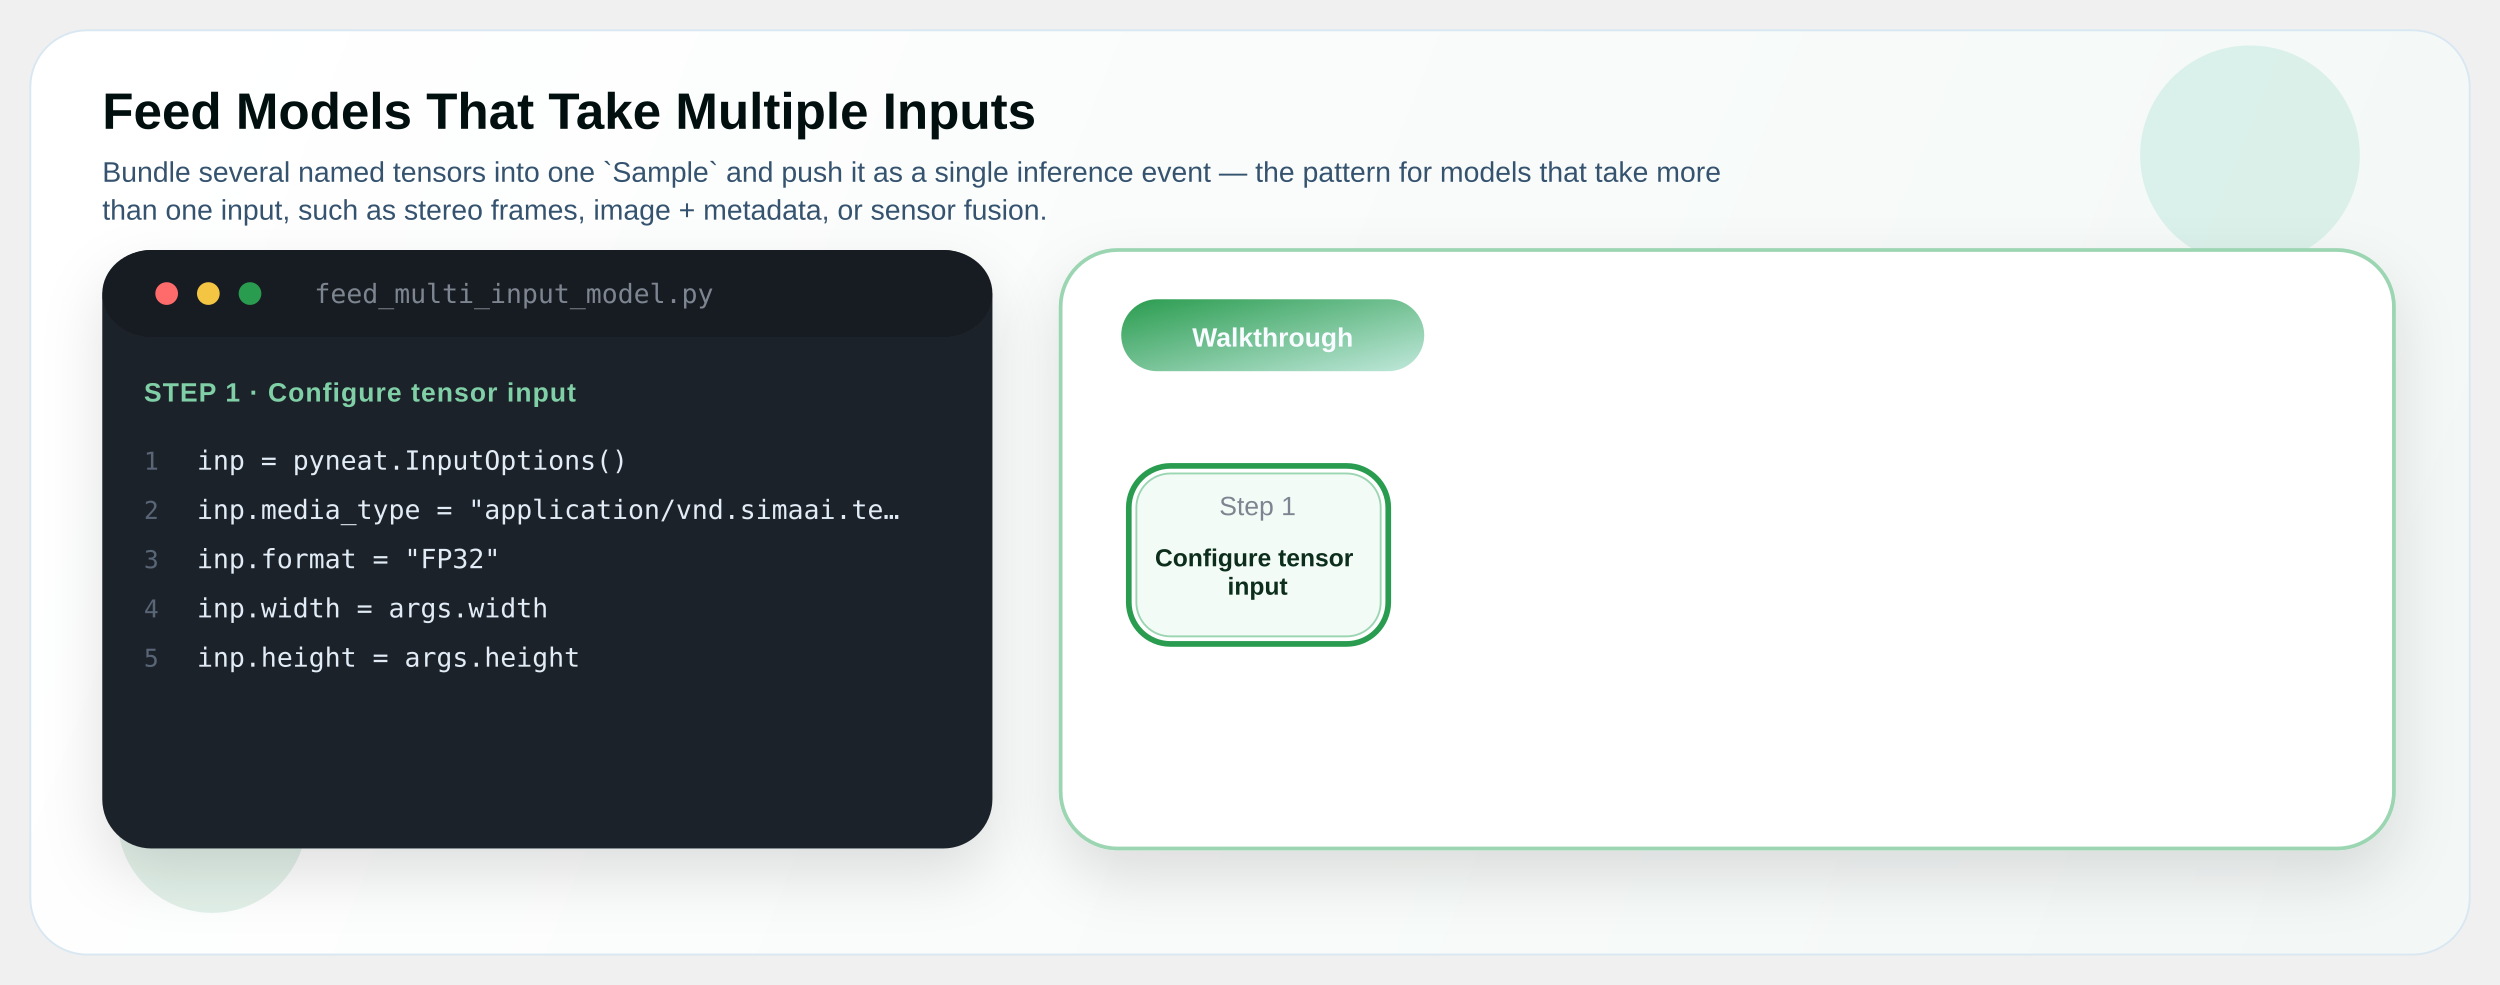
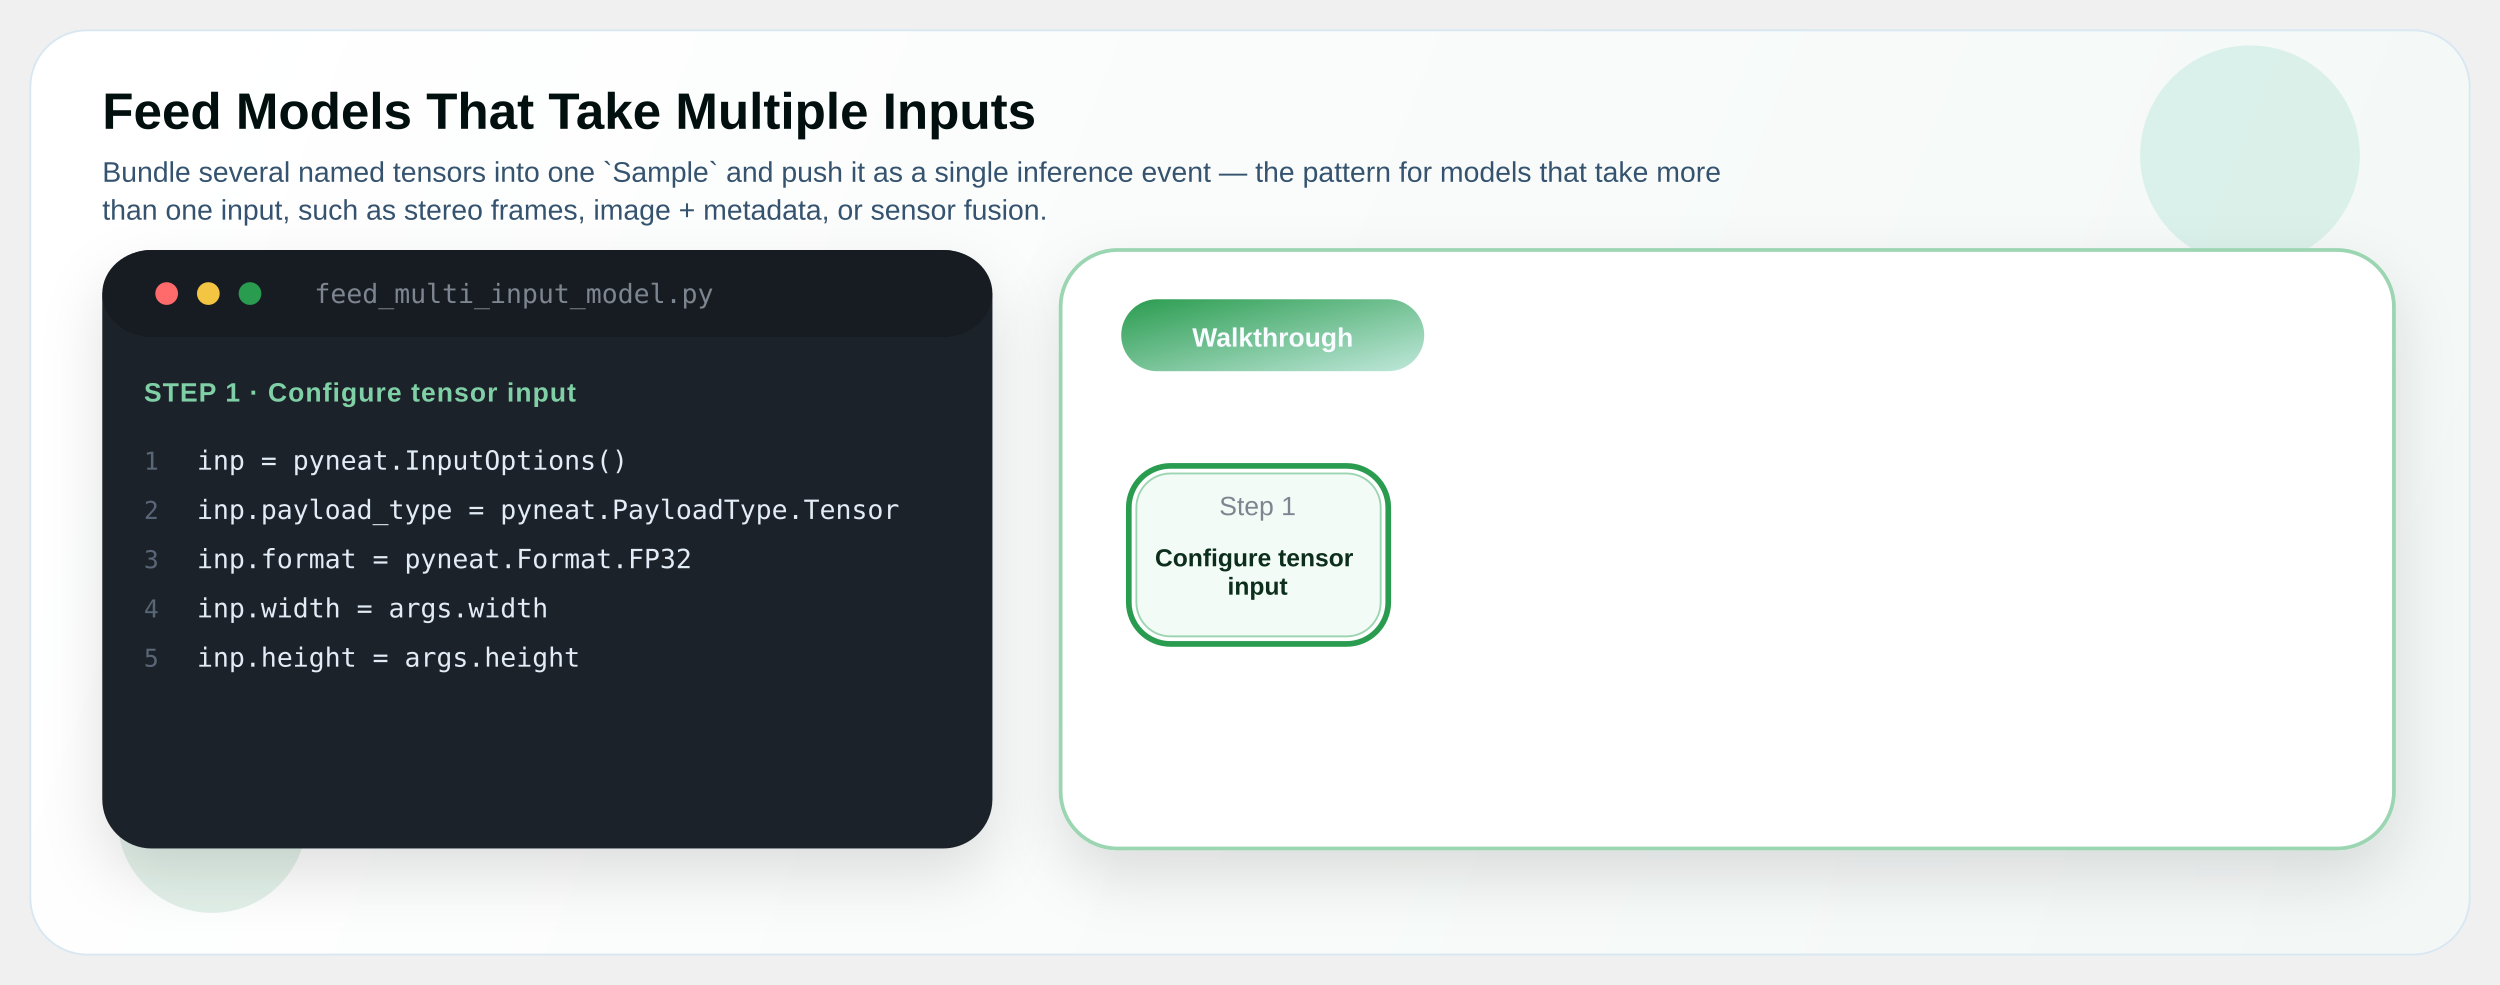
<svg xmlns="http://www.w3.org/2000/svg" viewBox="0 0 1320 520" role="img" aria-labelledby="ftl ftd">
  <defs>
    <linearGradient id="fbg" x1="80" y1="40" x2="1240" y2="500" gradientUnits="userSpaceOnUse">
      <stop offset="0" stop-color="#FFFFFF" />
      <stop offset="1" stop-color="#F3F8F6" />
    </linearGradient>
    <linearGradient id="fgreen" x1="0" y1="0" x2="1" y2="1">
      <stop offset="0" stop-color="#2A9C4F" />
      <stop offset="1" stop-color="#C0E8DB" />
    </linearGradient>
    <filter id="fsh" x="-10%" y="-18%" width="120%" height="142%" filterUnits="objectBoundingBox">
      <feDropShadow dx="0" dy="14" stdDeviation="16" flood-color="#010F0E" flood-opacity="0.12" />
    </filter>
    <marker id="farr" markerWidth="7" markerHeight="7" refX="5" refY="3.5" orient="auto" markerUnits="strokeWidth">
      <path d="M0 0L7 3.5L0 7Z" fill="#2A9C4F" />
    </marker>
    <style>.fsans{font-family:"Avenir Next","Segoe UI",Arial,sans-serif;}.fmono{font-family:"SFMono-Regular","Menlo","Consolas",monospace;}.fttl{fill:#010F0E;font-size:27px;font-weight:700;}.fsub{fill:#35536F;font-size:15px;font-weight:500;}.fcode{fill:#E2ECF6;font-size:14px;font-weight:500;}.fln{fill:#586677;font-size:13px;font-weight:500;}.fcap{fill:#7FD0A6;font-size:14px;font-weight:700;letter-spacing:0.04em;}.fdim{fill:#7D8590;font-size:14px;font-weight:500;}.ftag{fill:#F8FBFF;font-weight:650;}.fnl{fill:#0B2E1B;font-weight:650;}.fcounter{fill:#9AA7B4;font-size:13px;font-weight:600;}.fhint{fill:#2A9C4F;font-size:15px;font-weight:700;}.fanim{transition:opacity 0.55s ease;}</style>
  </defs>
  <rect x="16" y="16" width="1288" height="488" rx="30" fill="url(#fbg)" stroke="#D8E7F1" />
  <circle cx="1188" cy="82" r="58" fill="#C0E8DB" opacity="0.5" />
  <circle cx="112" cy="432" r="50" fill="#BFE0CF" opacity="0.45" />
  <text x="54" y="68" class="fsans fttl">Feed Models That Take Multiple Inputs</text>
  <text x="54" y="96" class="fsans fsub">Bundle several named tensors into one `Sample` and push it as a single inference event — the pattern for models that take more</text>
  <text x="54" y="116" class="fsans fsub">than one input, such as stereo frames, image + metadata, or sensor fusion.</text>
  <g filter="url(#fsh)">
    <rect x="54" y="132" width="470" height="316" rx="26" fill="#1F232A" />
    <rect x="54" y="132" width="470" height="46" rx="26" fill="#181C22" />
    <circle cx="88" cy="155" r="6" fill="#FF6B6B" />
    <circle cx="110" cy="155" r="6" fill="#F4C542" />
    <circle cx="132" cy="155" r="6" fill="#2A9C4F" />
    <text x="166" y="160" class="fmono fdim">feed_multi_input_model.py</text>
    <g id="code0" class="fanim" opacity="1">
      <text x="76" y="212" class="fsans fcap">STEP 1 · Configure tensor input</text>
      <text x="76" y="248" class="fmono fln">1</text>
      <text x="104" y="248" class="fmono fcode" xml:space="preserve">inp = pyneat.InputOptions()</text>
      <text x="76" y="274" class="fmono fln">2</text>
-       <text x="104" y="274" class="fmono fcode" xml:space="preserve">inp.media_type = "application/vnd.simaai.te…</text>
+       <text x="104" y="274" class="fmono fcode" xml:space="preserve">inp.payload_type = pyneat.PayloadType.Tensor</text>
      <text x="76" y="300" class="fmono fln">3</text>
-       <text x="104" y="300" class="fmono fcode" xml:space="preserve">inp.format = "FP32"</text>
+       <text x="104" y="300" class="fmono fcode" xml:space="preserve">inp.format = pyneat.Format.FP32</text>
      <text x="76" y="326" class="fmono fln">4</text>
      <text x="104" y="326" class="fmono fcode" xml:space="preserve">inp.width = args.width</text>
      <text x="76" y="352" class="fmono fln">5</text>
      <text x="104" y="352" class="fmono fcode" xml:space="preserve">inp.height = args.height</text>
    </g>
    <g id="code1" class="fanim" opacity="0">
      <text x="76" y="212" class="fsans fcap">STEP 2 · Build seed run</text>
      <text x="76" y="248" class="fmono fln">1</text>
      <text x="104" y="248" class="fmono fcode" xml:space="preserve">graph = pyneat.Graph()</text>
      <text x="76" y="274" class="fmono fln">2</text>
      <text x="104" y="274" class="fmono fcode" xml:space="preserve">graph.add(pyneat.nodes.input(inp))</text>
      <text x="76" y="300" class="fmono fln">3</text>
      <text x="104" y="300" class="fmono fcode" xml:space="preserve">graph.add(pyneat.nodes.output())</text>
      <text x="76" y="326" class="fmono fln">4</text>
      <text x="104" y="326" class="fmono fcode" xml:space="preserve">seed = make_fp32_tensor(args.width, args.he…</text>
      <text x="76" y="352" class="fmono fln">5</text>
      <text x="104" y="352" class="fmono fcode" xml:space="preserve">run = graph.build([seed])</text>
    </g>
    <g id="code2" class="fanim" opacity="0">
      <text x="76" y="212" class="fsans fcap">STEP 3 · Make bundle</text>
      <text x="76" y="248" class="fmono fln">1</text>
      <text x="104" y="248" class="fmono fcode" xml:space="preserve">fields = [</text>
      <text x="76" y="274" class="fmono fln">2</text>
      <text x="104" y="274" class="fmono fcode" xml:space="preserve">    pyneat.make_tensor_sample("left", make_…</text>
      <text x="76" y="300" class="fmono fln">3</text>
      <text x="104" y="300" class="fmono fcode" xml:space="preserve">    pyneat.make_tensor_sample("right", make…</text>
      <text x="76" y="326" class="fmono fln">4</text>
      <text x="104" y="326" class="fmono fcode" xml:space="preserve">]</text>
    </g>
    <g id="code3" class="fanim" opacity="0">
      <text x="76" y="212" class="fsans fcap">STEP 4 · Push and read</text>
      <text x="76" y="248" class="fmono fln">1</text>
-       <text x="104" y="248" class="fmono fcode" xml:space="preserve">run.push(fields)</text>
+       <text x="104" y="248" class="fmono fcode" xml:space="preserve">if not run.push(fields):</text>
      <text x="76" y="274" class="fmono fln">2</text>
-       <text x="104" y="274" class="fmono fcode" xml:space="preserve">out = run.pull(timeout_ms=1000)</text>
+       <text x="104" y="274" class="fmono fcode" xml:space="preserve">  raise RuntimeError(f"push failed: {run.la…</text>
+       <text x="76" y="300" class="fmono fln">3</text>
+       <text x="104" y="300" class="fmono fcode" xml:space="preserve">out = run.pull(timeout_ms=1000)</text>
+       <text x="76" y="326" class="fmono fln">4</text>
+       <text x="104" y="326" class="fmono fcode" xml:space="preserve">if out is None:</text>
+       <text x="76" y="352" class="fmono fln">5</text>
+       <text x="104" y="352" class="fmono fcode" xml:space="preserve">  raise RuntimeError("graph produced no out…</text>
    </g>
  </g>
  <g filter="url(#fsh)">
    <g id="shell" opacity="1">
      <rect x="560" y="132" width="704" height="316" rx="30" fill="#FFFFFF" stroke="#9CD5B2" stroke-width="2" />
      <rect x="592" y="158" width="160" height="38" rx="19" fill="url(#fgreen)" />
      <text x="672" y="183" class="fsans ftag" font-size="14" text-anchor="middle">Walkthrough</text>
    </g>
    <g id="node0" class="fanim" opacity="1">
      <rect x="600" y="250" width="129" height="86" rx="18" fill="#F3FBF7" stroke="#9CD5B2" />
      <text x="664" y="272" class="fsans fdim" font-size="12" text-anchor="middle">Step 1</text>
      <text x="664" y="299" class="fsans fnl" font-size="13" text-anchor="middle">
        <tspan x="664" dy="0">Configure tensor</tspan>
        <tspan x="664" dy="15">input</tspan>
      </text>
    </g>
    <g id="ring0" class="fanim" opacity="1">
      <rect x="596" y="246" width="137" height="94" rx="22" fill="none" stroke="#2A9C4F" stroke-width="3" />
    </g>
    <g id="node1" class="fanim" opacity="0">
      <line x1="733" y1="293" x2="759" y2="293" stroke="#2A9C4F" stroke-width="3" stroke-linecap="round" marker-end="url(#farr)" />
      <rect x="765" y="250" width="129" height="86" rx="18" fill="#F3FBF7" stroke="#9CD5B2" />
      <text x="830" y="272" class="fsans fdim" font-size="12" text-anchor="middle">Step 2</text>
      <text x="830" y="299" class="fsans fnl" font-size="13" text-anchor="middle">
        <tspan x="830" dy="0">Build seed</tspan>
        <tspan x="830" dy="15">run</tspan>
      </text>
    </g>
    <g id="ring1" class="fanim" opacity="0">
      <rect x="761" y="246" width="137" height="94" rx="22" fill="none" stroke="#2A9C4F" stroke-width="3" />
    </g>
    <g id="node2" class="fanim" opacity="0">
      <line x1="898" y1="293" x2="924" y2="293" stroke="#2A9C4F" stroke-width="3" stroke-linecap="round" marker-end="url(#farr)" />
      <rect x="930" y="250" width="129" height="86" rx="18" fill="#F3FBF7" stroke="#9CD5B2" />
      <text x="994" y="272" class="fsans fdim" font-size="12" text-anchor="middle">Step 3</text>
      <text x="994" y="299" class="fsans fnl" font-size="13" text-anchor="middle">
        <tspan x="994" dy="0">Make</tspan>
        <tspan x="994" dy="15">bundle</tspan>
      </text>
    </g>
    <g id="ring2" class="fanim" opacity="0">
      <rect x="926" y="246" width="137" height="94" rx="22" fill="none" stroke="#2A9C4F" stroke-width="3" />
    </g>
    <g id="node3" class="fanim" opacity="0">
      <line x1="1063" y1="293" x2="1089" y2="293" stroke="#2A9C4F" stroke-width="3" stroke-linecap="round" marker-end="url(#farr)" />
      <rect x="1095" y="250" width="129" height="86" rx="18" fill="#F8F6FF" stroke="#B8B0DC" />
      <text x="1160" y="272" class="fsans fdim" font-size="12" text-anchor="middle">Step 4</text>
      <text x="1160" y="299" class="fsans fnl" font-size="13" text-anchor="middle">
        <tspan x="1160" dy="0">Push and</tspan>
        <tspan x="1160" dy="15">read</tspan>
      </text>
    </g>
    <g id="ring3" class="fanim" opacity="0">
      <rect x="1091" y="246" width="137" height="94" rx="22" fill="none" stroke="#2A9C4F" stroke-width="3" />
    </g>
  </g>
  <g id="popup" class="fanim" opacity="0">
    <rect x="690" y="356" width="444" height="46" rx="23" fill="#0B2E1B" opacity="0.93" />
    <text x="912" y="384" text-anchor="middle" class="fsans" fill="#EAF7EF" font-size="16" font-weight="700">Click a step to jump to that section ↓</text>
  </g>
</svg>
